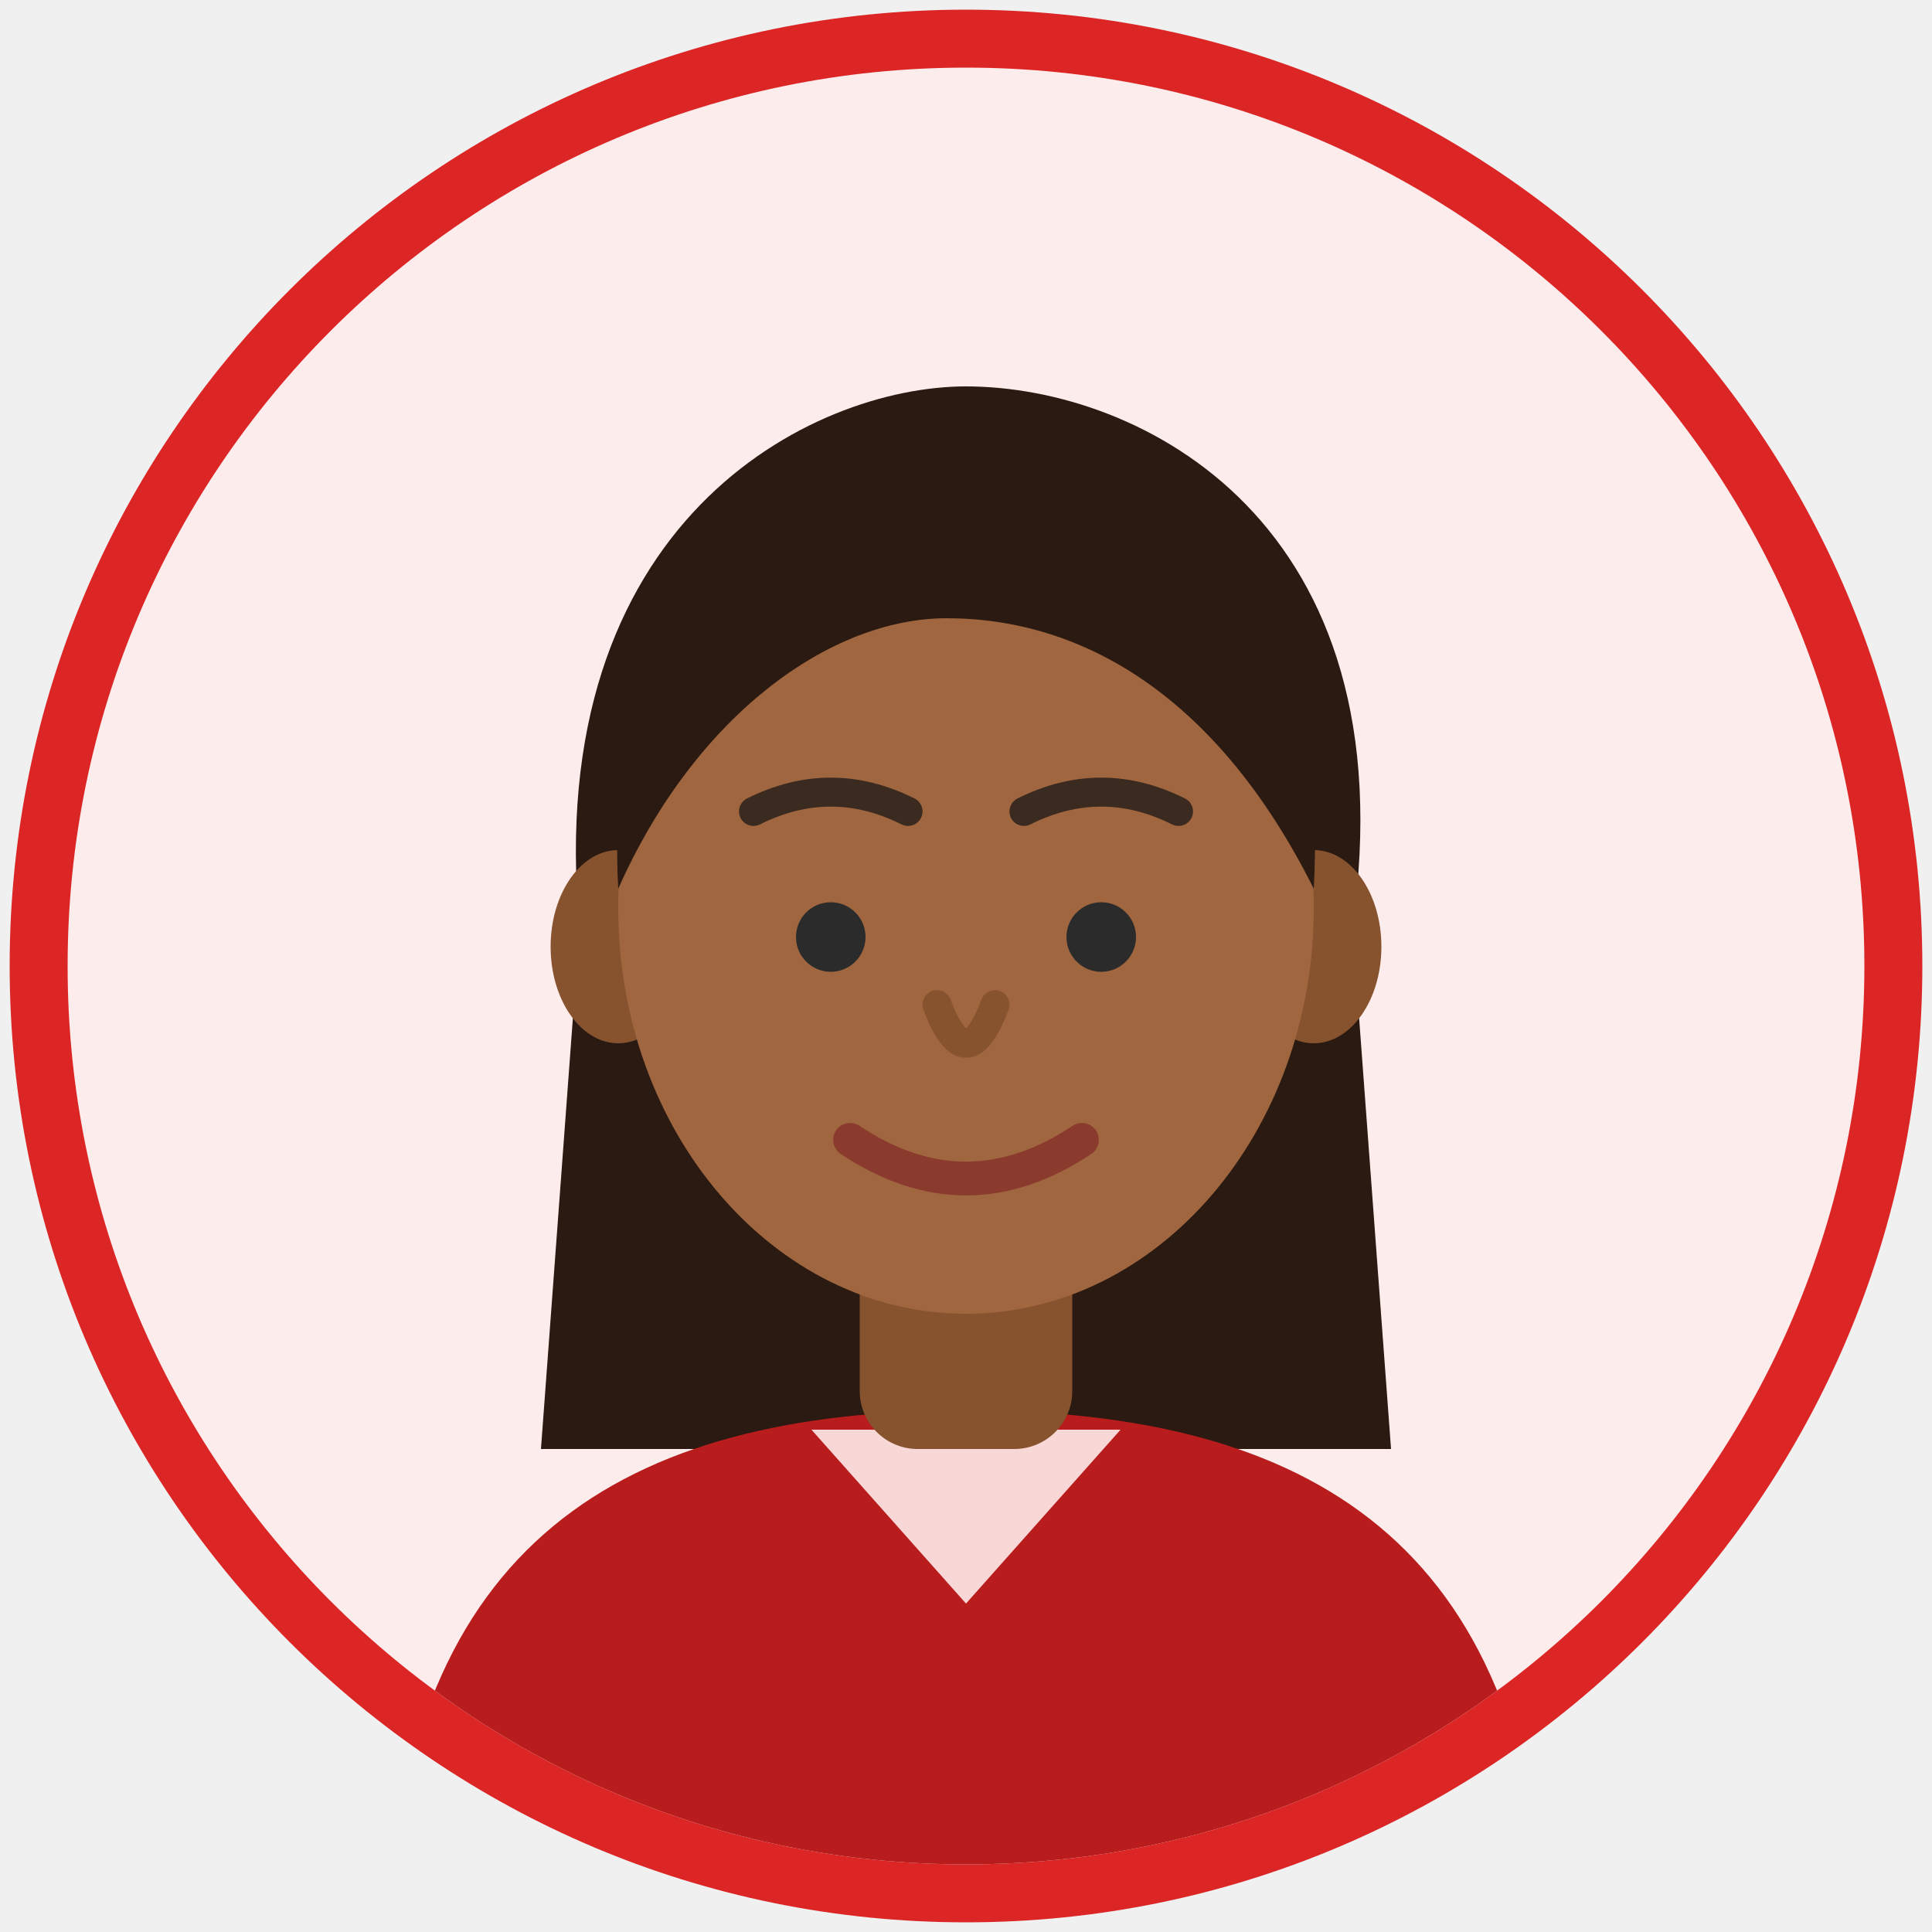
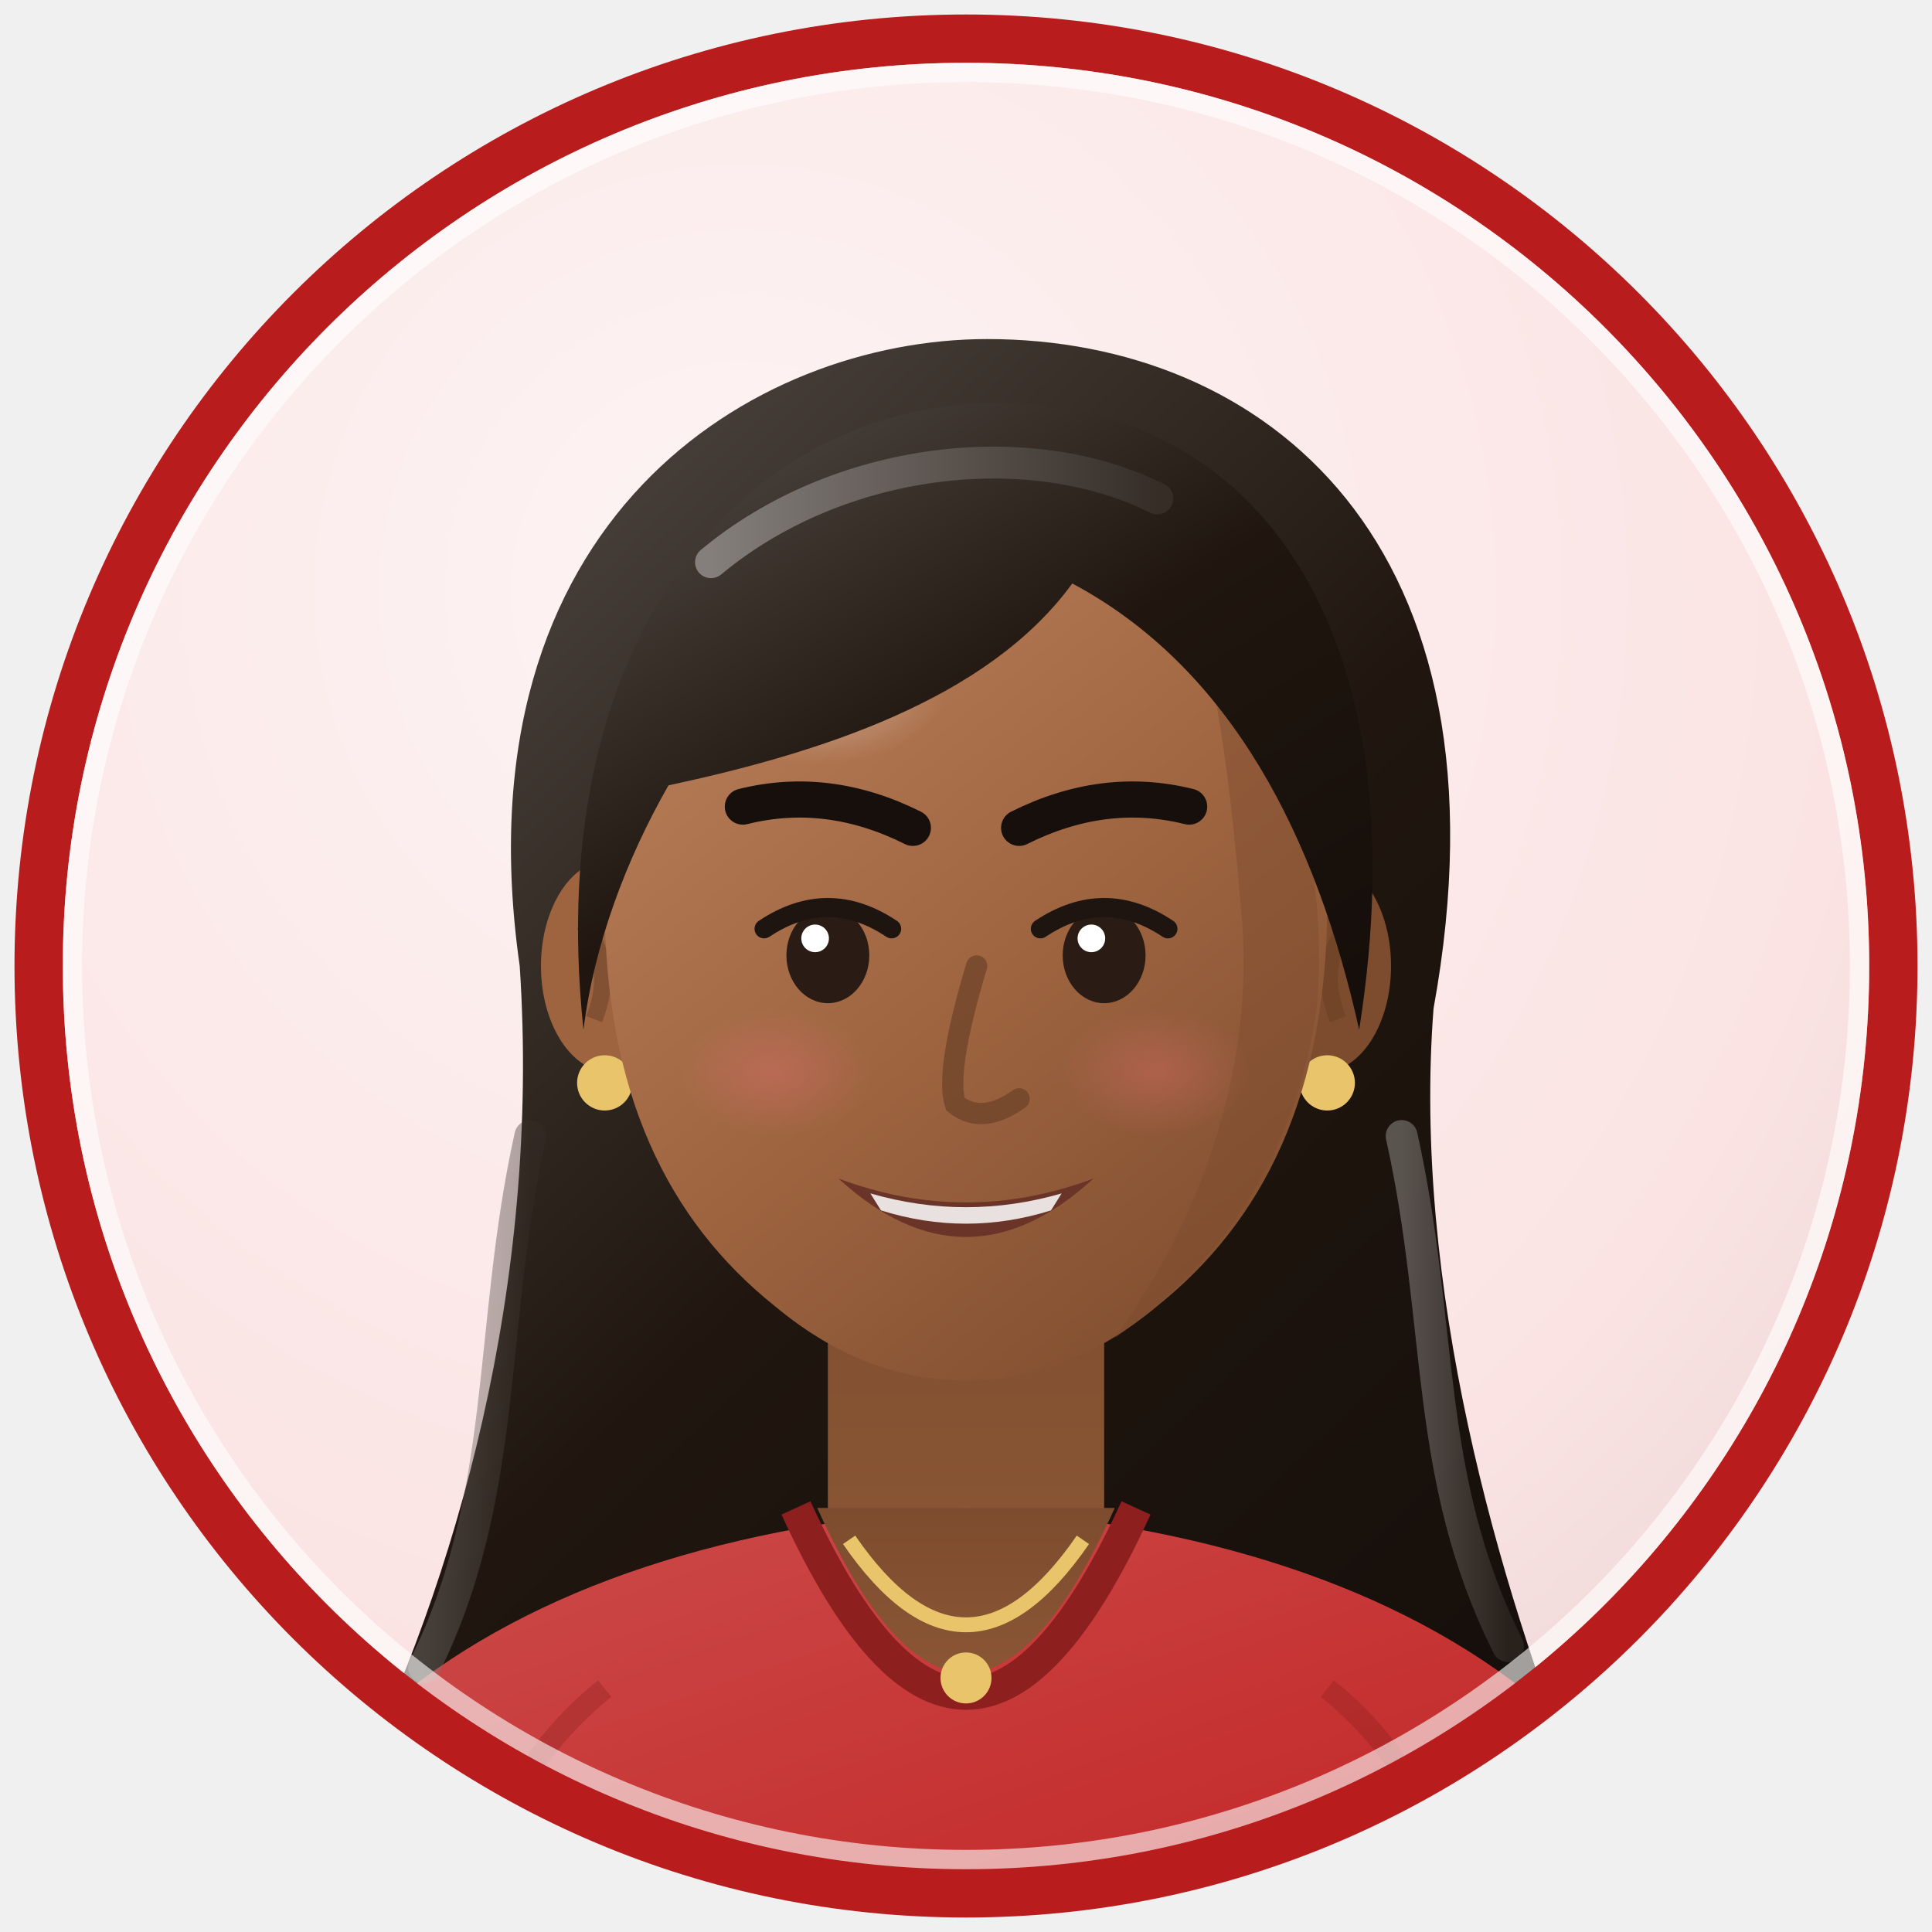
- <svg xmlns="http://www.w3.org/2000/svg" viewBox="0 0 200 200" role="img">
-   <circle cx="100" cy="100" r="96" fill="#FDECEC" stroke="#DC2626" stroke-width="6" />
-   <clipPath id="c">
-     <circle cx="100" cy="100" r="93" />
-   </clipPath>
-   <g clip-path="url(#c)">
-     <path d="M60 96 C56 54 84 40 100 40 C118 40 146 54 140 96 L144 150 L56 150 Z" fill="#2A1A12" />
-     <path d="M40 200 C42 160 64 146 100 146 C136 146 158 160 160 200 Z" fill="#B91C1C" />
-     <path d="M84 148 L100 166 L116 148 Z" fill="#F8D7D7" />
-     <rect x="89" y="124" width="22" height="26" rx="6" fill="#87532F" />
-     <ellipse cx="64" cy="98" rx="7" ry="10" fill="#87532F" />
-     <ellipse cx="136" cy="98" rx="7" ry="10" fill="#87532F" />
-     <ellipse cx="100" cy="94" rx="36" ry="42" fill="#A0663F" />
-     <path d="M64 92 C62 56 88 44 100 44 C116 44 138 56 136 92 C126 72 112 64 98 64 C86 64 72 74 64 92 Z" fill="#2A1A12" />
-     <path d="M78 84 Q86 80 94 84 M106 84 Q114 80 122 84" stroke="#3A2A20" stroke-width="3" fill="none" stroke-linecap="round" />
-     <circle cx="86" cy="97" r="3.6" fill="#2B2B2B" />
-     <circle cx="114" cy="97" r="3.6" fill="#2B2B2B" />
-     <path d="M97 104 Q100 112 103 104" stroke="#87532F" stroke-width="3" fill="none" stroke-linecap="round" />
-     <path d="M88 118 Q100 126 112 118" stroke="#8A3B2E" stroke-width="3.5" fill="none" stroke-linecap="round" />
+ <svg xmlns="http://www.w3.org/2000/svg" viewBox="0 0 200 200" class="portrait" role="img">
+   <defs>
+     <linearGradient id="maria-skin" x1="0.2" y1="0" x2="0.85" y2="1">
+       <stop offset="0" stop-color="#BC825C" />
+       <stop offset="0.55" stop-color="#9E6440" />
+       <stop offset="1" stop-color="#7D4C2E" />
+     </linearGradient>
+     <linearGradient id="maria-neck" x1="0" y1="0" x2="0" y2="1">
+       <stop offset="0" stop-color="#7D4C2E" />
+       <stop offset="1" stop-color="#8A5635" />
+     </linearGradient>
+     <linearGradient id="maria-hair" x1="0.1" y1="0" x2="0.9" y2="1">
+       <stop offset="0" stop-color="#514944" />
+       <stop offset="0.5" stop-color="#20160F" />
+       <stop offset="1" stop-color="#150E0A" />
+     </linearGradient>
+     <linearGradient id="maria-hairmass" gradientUnits="userSpaceOnUse" x1="70" y1="30" x2="130" y2="110">
+       <stop offset="0" stop-color="#4D453F" />
+       <stop offset="1" stop-color="#160F0A" />
+     </linearGradient>
+     <linearGradient id="maria-hairhi" x1="0" y1="0" x2="1" y2="0">
+       <stop offset="0" stop-color="#847F7B" />
+       <stop offset="1" stop-color="#362D27" />
+     </linearGradient>
+     <linearGradient id="maria-cloth" x1="0.1" y1="0" x2="0.9" y2="1">
+       <stop offset="0" stop-color="#CD4D4D" />
+       <stop offset="0.6" stop-color="#C42B2B" />
+       <stop offset="1" stop-color="#932020" />
+     </linearGradient>
+     <radialGradient id="maria-cheek" cx="0.5" cy="0.5" r="0.5">
+       <stop offset="0" stop-color="#F0707A" stop-opacity="0.3" />
+       <stop offset="1" stop-color="#F0707A" stop-opacity="0" />
+     </radialGradient>
+     <radialGradient id="maria-shine" cx="0.5" cy="0.5" r="0.5">
+       <stop offset="0" stop-color="#FFFFFF" stop-opacity="0.35" />
+       <stop offset="1" stop-color="#FFFFFF" stop-opacity="0" />
+     </radialGradient>
+     <radialGradient id="maria-bg" cx="0.38" cy="0.3" r="0.85">
+       <stop offset="0" stop-color="#FDF4F4" />
+       <stop offset="0.7" stop-color="#FBE3E3" />
+       <stop offset="1" stop-color="#E9D3D3" />
+     </radialGradient>
+     <radialGradient id="maria-shadow" cx="0.5" cy="0.5" r="0.5">
+       <stop offset="0" stop-color="#0F172A" stop-opacity="0.22" />
+       <stop offset="1" stop-color="#0F172A" stop-opacity="0" />
+     </radialGradient>
+     <clipPath id="maria-clip">
+       <circle cx="100" cy="100" r="94" />
+     </clipPath>
+   </defs>
+   <circle cx="100" cy="100" r="97" fill="url(#maria-bg)" />
+   <g clip-path="url(#maria-clip)">
+     <ellipse cx="100" cy="204" rx="90" ry="26" fill="url(#maria-shadow)" />
+     <g class="p-bust">
+       <g transform="translate(100 100) scale(1.1) translate(-100 -96)">
+         <g transform="translate(0 4)">
+           <path d="M58 92 C52 50 80 33 102 33 C128 33 152 52 144 96 C142 122 150 150 158 170 C142 180 122 174 116 160 L84 160 C78 174 58 180 42 170 C52 150 60 122 58 92 Z" fill="url(#maria-hair)" />
+         </g>
+         <path d="M87 112 L87 150 Q100 158 113 150 L113 112 Z" fill="url(#maria-neck)" />
+         <path d="M87 128 Q100 140 113 128 L113 120 L87 120 Z" fill="#6A4127" opacity=".35" />
+         <path d="M24 214 C26 170 56 150 100 147 C144 150 174 170 176 214 Z" fill="url(#maria-cloth)" />
+         <path d="M48 214 C50 186 56 172 66 164" stroke="#8D1F1F" stroke-width="2" fill="none" opacity=".35" />
+         <path d="M152 214 C150 186 144 172 134 164" stroke="#8D1F1F" stroke-width="2" fill="none" opacity=".35" />
+         <path d="M86 147 Q100 178 114 147 Z" fill="url(#maria-neck)" />
+         <path d="M84 147 Q100 182 116 147" stroke="#8D1F1F" stroke-width="3" fill="none" />
+         <path d="M89 150 Q100 166 111 150" stroke="#E9C46A" stroke-width="1.4" fill="none" />
+         <circle cx="100" cy="163" r="2.4" fill="#E9C46A" />
+         <g class="p-head">
+           <g transform="translate(0 4)">
+             <ellipse cx="66.5" cy="92" rx="6.5" ry="10" fill="#9E6440" />
+             <ellipse cx="133.5" cy="92" rx="6.5" ry="10" fill="#7D4C2E" />
+             <path d="M64 88 Q67 92 65 97" stroke="#704429" stroke-width="1.6" fill="none" opacity=".6" />
+             <path d="M136 88 Q133 92 135 97" stroke="#6A4127" stroke-width="1.6" fill="none" opacity=".6" />
+             <circle cx="66" cy="103" r="2.6" fill="#E9C46A" />
+             <circle cx="134" cy="103" r="2.6" fill="#E9C46A" />
+             <path d="M100 46 C123 46 134 63 134 86 C134 104 128 116 118 124 C112 129 106 131 100 131 C94 131 88 129 82 124 C72 116 66 104 66 86 C66 63 77 46 100 46 Z" fill="url(#maria-skin)" />
+             <path d="M122 60 C132 70 134 86 133 96 C131 110 124 120 114 127 C122 116 127 102 126 88 C125 76 124 68 122 60 Z" fill="#7D4C2E" opacity=".45" />
+             <ellipse cx="82" cy="102" rx="9" ry="6" fill="url(#maria-cheek)" />
+             <ellipse cx="118" cy="102" rx="9" ry="6" fill="url(#maria-cheek)" />
+             <ellipse cx="86" cy="66" rx="12" ry="7" fill="url(#maria-shine)" />
+             <path d="M64 98 C60 60 80 39 103 39 C127 39 143 60 137 98 C133 80 125 64 110 56 C102 67 86 72 72 75 C68 82 65 90 64 98 Z" fill="url(#maria-hair)" />
+             <path d="M76 54 C88 44 106 42 118 48" stroke="url(#maria-hairhi)" stroke-width="3" fill="none" stroke-linecap="round" />
+             <path d="M141 108 C145 126 143 140 151 156" stroke="url(#maria-hairhi)" stroke-width="3" fill="none" stroke-linecap="round" opacity=".6" />
+             <path d="M59 108 C55 126 57 142 49 158" stroke="url(#maria-hairhi)" stroke-width="3" fill="none" stroke-linecap="round" opacity=".4" />
+             <path d="M101 92 Q98 102 99 105 Q101.5 107 105 104.5" stroke="#6E4328" stroke-width="2" fill="none" stroke-linecap="round" opacity=".75" />
+             <ellipse cx="87" cy="91" rx="3.9" ry="4.5" fill="#2A1C14" />
+             <circle cx="85.8" cy="89.4" r="1.3" fill="#FFFFFF" />
+             <path d="M81 88.5 Q87 84.5 93 88.5" stroke="#1E1410" stroke-width="1.8" fill="none" stroke-linecap="round" />
+             <ellipse cx="113" cy="91" rx="3.9" ry="4.5" fill="#2A1C14" />
+             <circle cx="111.8" cy="89.4" r="1.3" fill="#FFFFFF" />
+             <path d="M107 88.5 Q113 84.5 119 88.5" stroke="#1E1410" stroke-width="1.8" fill="none" stroke-linecap="round" />
+             <g class="p-lids" opacity="0">
+               <ellipse cx="87" cy="90.5" rx="6.2" ry="6" fill="#9E6440" />
+               <ellipse cx="113" cy="90.5" rx="6.2" ry="6" fill="#9E6440" />
+               <path d="M81 92 Q87 95 93 92 M107 92 Q113 95 119 92" stroke="#1E1410" stroke-width="1.8" fill="none" stroke-linecap="round" />
+             </g>
+             <path d="M79 77 Q87 75 95 79" stroke="#170F0B" stroke-width="3.4" fill="none" stroke-linecap="round" />
+             <path d="M105 79 Q113 75 121 77" stroke="#170F0B" stroke-width="3.4" fill="none" stroke-linecap="round" />
+             <path d="M88 112 Q100 123 112 112 Q100 116.5 88 112 Z" fill="#6A3428" />
+             <path d="M91 113.4 Q100 116 109 113.4 L108 115 Q100 117.5 92 115 Z" fill="#FFFFFF" opacity=".85" />
+           </g>
+         </g>
+       </g>
+     </g>
  </g>
+   <circle cx="100" cy="100" r="96" fill="none" stroke="#B91C1C" stroke-width="5" />
+   <circle cx="100" cy="100" r="92.5" fill="none" stroke="#FFFFFF" stroke-width="2" opacity=".6" />
</svg>
